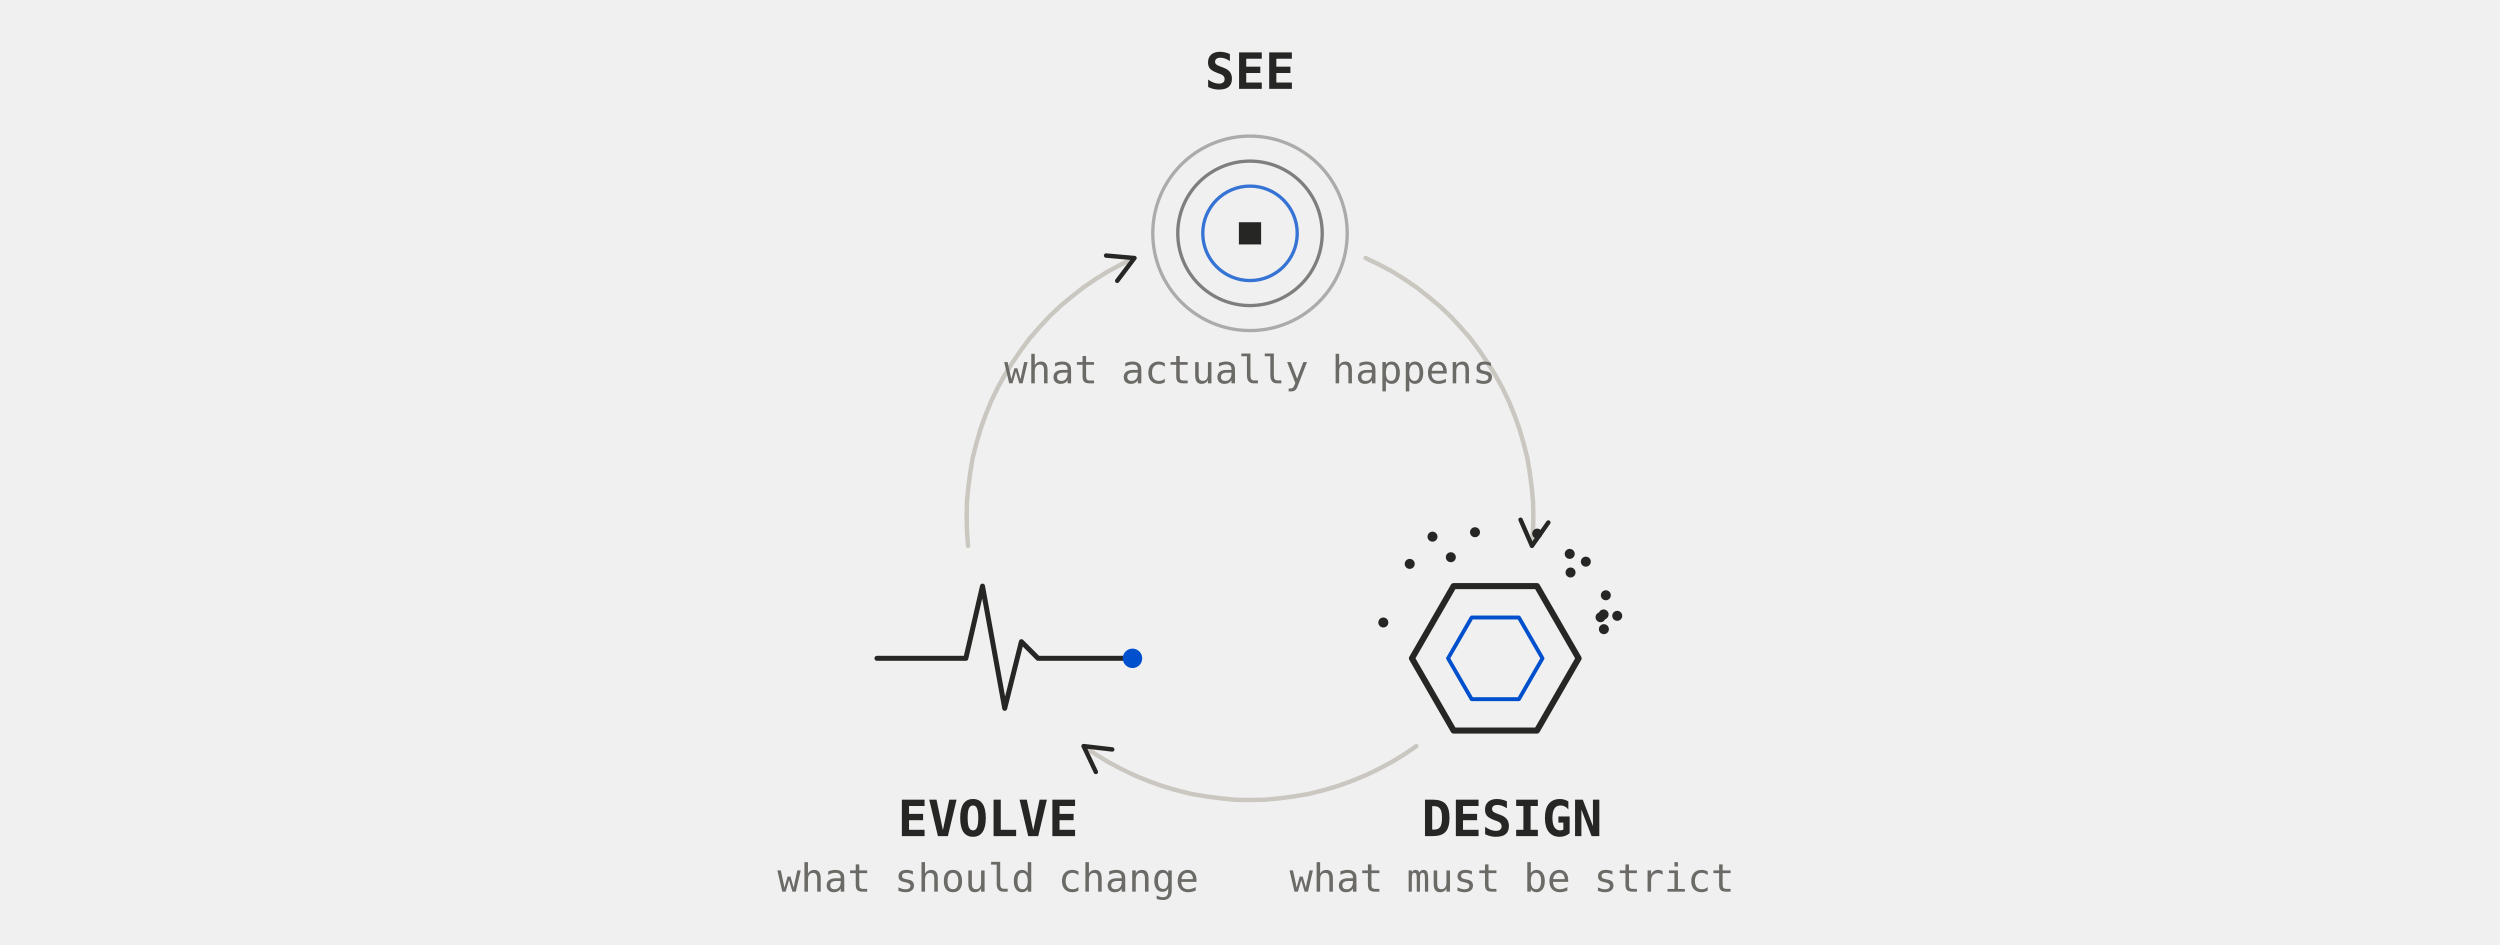
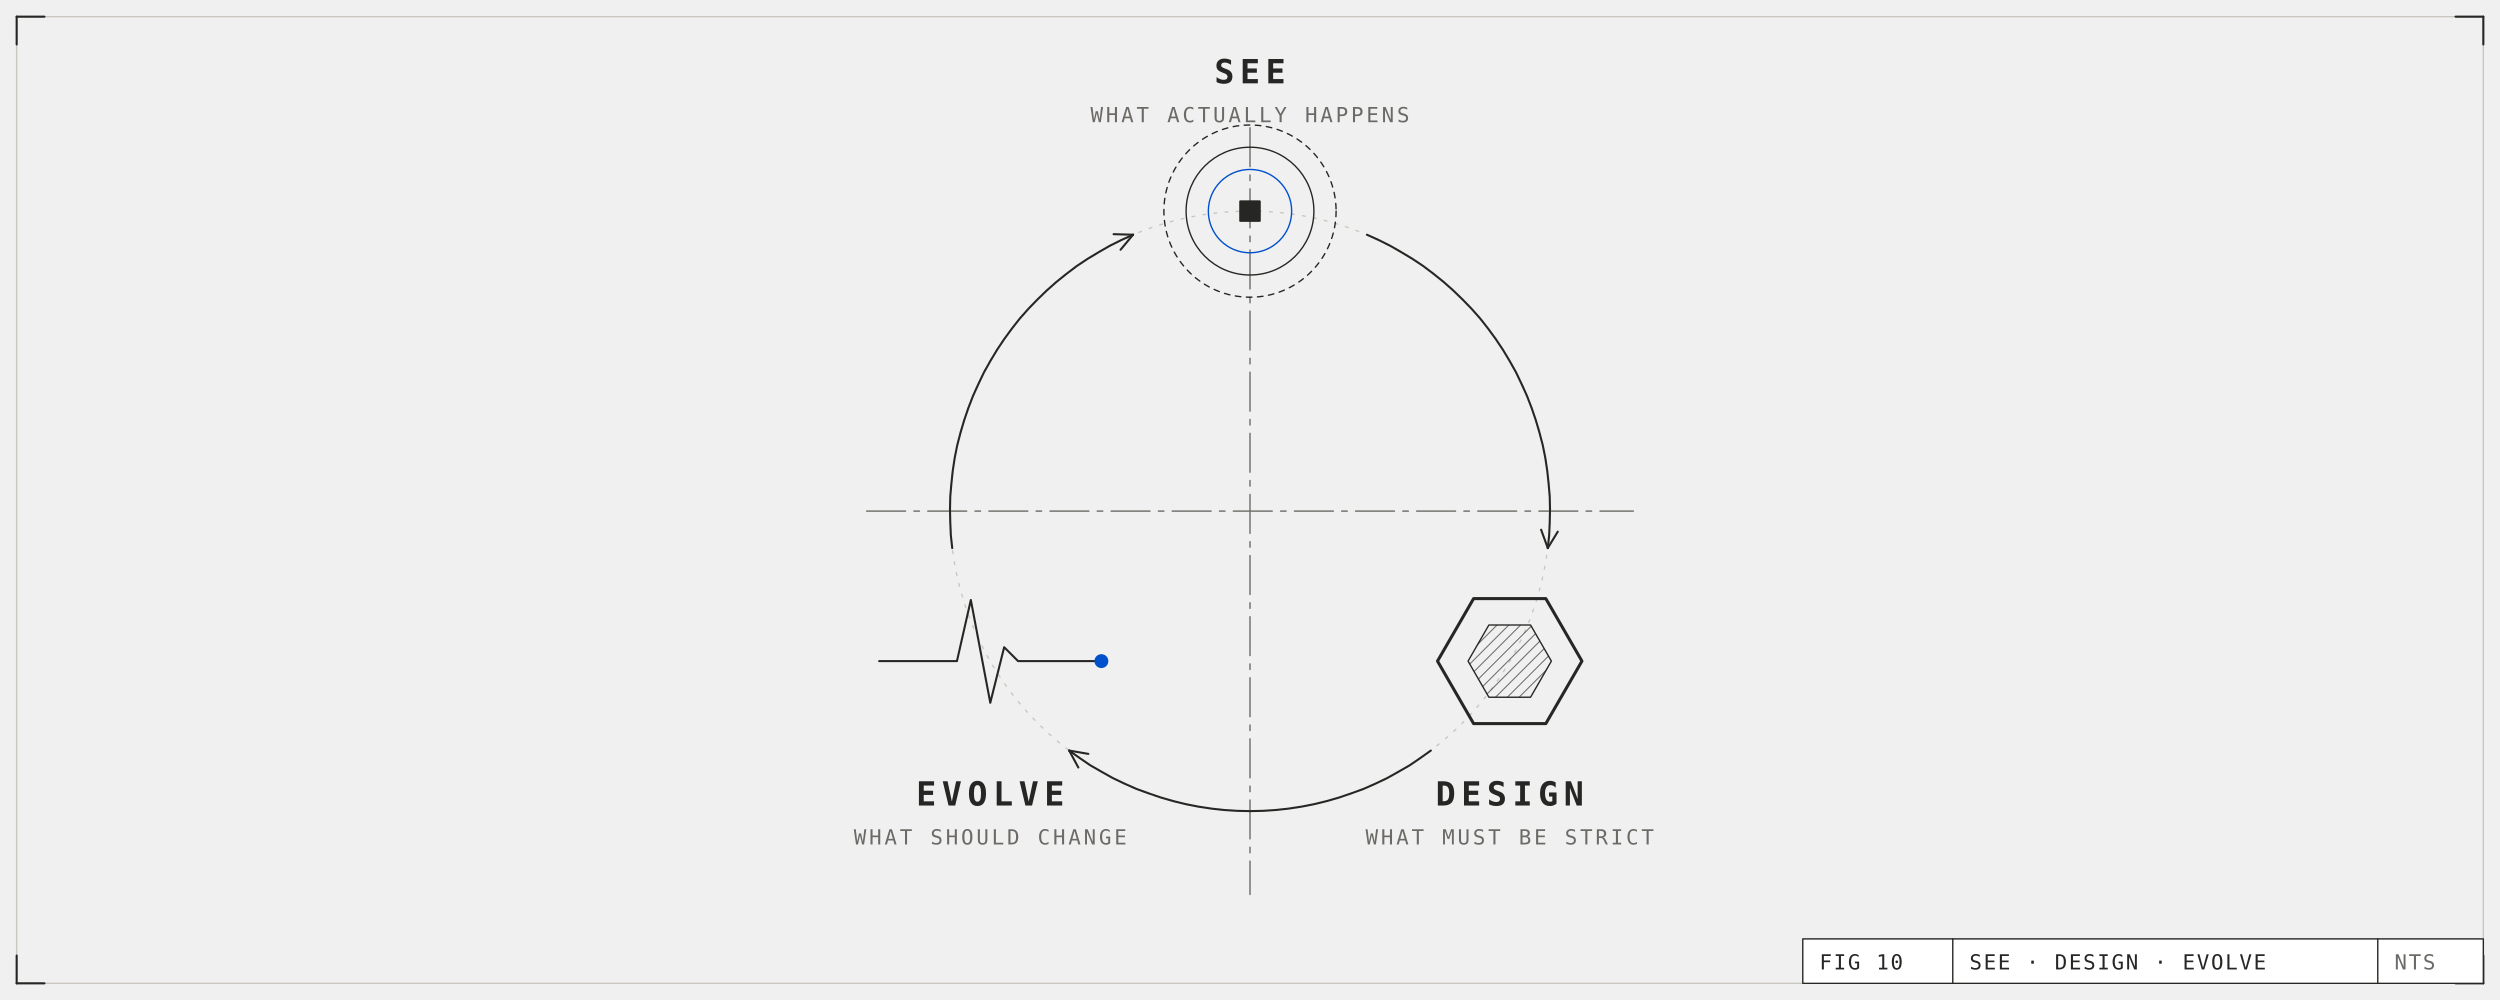
- <svg xmlns="http://www.w3.org/2000/svg" viewBox="0 0 900 340" width="900" height="340" role="img" aria-label="A loop of three phases: See, then Design, then Evolve, and back to See">
+ <svg xmlns="http://www.w3.org/2000/svg" viewBox="0 0 900 360" width="900" height="360" role="img" aria-label="A loop of three phases: See, then Design, then Evolve, and back to See">
+   <defs>
+     <pattern id="h0" width="3" height="3" patternUnits="userSpaceOnUse" patternTransform="rotate(45)">
+       <line x1="0" y1="0" x2="0" y2="3" stroke="#262624" stroke-width="0.45" />
+     </pattern>
+   </defs>
  <g fill="none" stroke-linecap="round" stroke-linejoin="round">
-     <path d="M491.6 92.9L496.4 95.2L501.1 97.7L505.6 100.5L510.0 103.5L514.2 106.8L518.3 110.2L522.2 113.9L525.8 117.8L529.3 121.8L532.5 126.1L535.5 130.5L538.3 135.0L540.9 139.7L543.2 144.5L545.2 149.4L547.0 154.4L548.5 159.6L549.8 164.7L550.7 170.0L551.4 175.3L551.9 180.6L552.0 185.9L551.9 191.2L551.5 196.5" stroke="#c9c7c0" stroke-width="1.6" />
-     <path d="M557.4 188.1L551.5 196.5L547.4 187.1" stroke="#262624" stroke-width="1.6" />
-     <path d="M509.9 268.6L505.5 271.6L500.9 274.4L496.2 276.9L491.4 279.2L486.5 281.2L481.5 283.0L476.4 284.5L471.2 285.8L465.9 286.7L460.6 287.4L455.3 287.9L450.0 288.0L444.7 287.9L439.4 287.4L434.1 286.7L428.8 285.8L423.6 284.5L418.5 283.0L413.5 281.2L408.6 279.2L403.8 276.9L399.1 274.4L394.5 271.6L390.1 268.6" stroke="#c9c7c0" stroke-width="1.6" />
-     <path d="M394.5 277.9L390.1 268.6L400.4 269.8" stroke="#262624" stroke-width="1.6" />
-     <path d="M348.5 196.5L348.1 191.2L348.0 185.9L348.1 180.6L348.6 175.3L349.3 170.0L350.2 164.7L351.5 159.6L353.0 154.4L354.8 149.4L356.8 144.5L359.1 139.7L361.7 135.0L364.5 130.5L367.5 126.1L370.7 121.8L374.2 117.8L377.8 113.9L381.7 110.2L385.8 106.8L390.0 103.5L394.4 100.5L398.9 97.7L403.6 95.2L408.4 92.9" stroke="#c9c7c0" stroke-width="1.6" />
-     <path d="M398.2 92.0L408.4 92.9L402.2 101.1" stroke="#262624" stroke-width="1.6" />
-     <circle cx="450.0" cy="84.0" r="17" stroke="#004fcc" stroke-width="1.2" opacity="0.78" />
-     <circle cx="450.0" cy="84.0" r="26" stroke="#262624" stroke-width="1.2" opacity="0.56" />
-     <circle cx="450.0" cy="84.0" r="35" stroke="#262624" stroke-width="1.2" opacity="0.34" />
-     <rect x="446.0" y="80.0" width="8" height="8" fill="#262624" stroke="none" />
-     <path d="M568.3 237.0L553.3 263.0L523.3 263.0L508.3 237.0L523.3 211.0L553.3 211.0Z" stroke="#262624" stroke-width="2.2" />
-     <path d="M555.3 237.0L546.8 251.7L529.8 251.7L521.3 237.0L529.8 222.3L546.8 222.3Z" stroke="#004fcc" stroke-width="1.4" />
-     <circle cx="582.2" cy="221.7" r="1.8" fill="#262624" stroke="none" />
-     <circle cx="515.7" cy="193.2" r="1.8" fill="#262624" stroke="none" />
-     <circle cx="565.4" cy="206.1" r="1.8" fill="#262624" stroke="none" />
-     <circle cx="507.5" cy="203.0" r="1.8" fill="#262624" stroke="none" />
-     <circle cx="565.1" cy="199.4" r="1.8" fill="#262624" stroke="none" />
-     <circle cx="553.4" cy="192.1" r="1.8" fill="#262624" stroke="none" />
-     <circle cx="576.2" cy="222.2" r="1.8" fill="#262624" stroke="none" />
-     <circle cx="498.0" cy="224.1" r="1.8" fill="#262624" stroke="none" />
-     <circle cx="570.9" cy="202.2" r="1.8" fill="#262624" stroke="none" />
-     <circle cx="522.3" cy="200.6" r="1.8" fill="#262624" stroke="none" />
-     <circle cx="531.0" cy="191.6" r="1.8" fill="#262624" stroke="none" />
-     <circle cx="578.1" cy="214.3" r="1.8" fill="#262624" stroke="none" />
-     <circle cx="577.3" cy="221.2" r="1.8" fill="#262624" stroke="none" />
-     <circle cx="577.4" cy="226.5" r="1.8" fill="#262624" stroke="none" />
-     <path d="M315.7 237.0L347.7 237.0L353.7 211.0L361.7 255.0L367.7 231.0L373.7 237.0L407.7 237.0" stroke="#262624" stroke-width="1.8" />
-     <circle cx="407.7" cy="237.0" r="3.5" fill="#004fcc" stroke="none" />
-     <text x="450.0" y="32.0" text-anchor="middle" font-family="ui-monospace, Menlo, monospace" font-size="18" font-weight="600" fill="#262624" stroke="none">SEE</text>
-     <text x="544.3" y="301.0" text-anchor="middle" font-family="ui-monospace, Menlo, monospace" font-size="18" font-weight="600" fill="#262624" stroke="none">DESIGN</text>
-     <text x="355.7" y="301.0" text-anchor="middle" font-family="ui-monospace, Menlo, monospace" font-size="18" font-weight="600" fill="#262624" stroke="none">EVOLVE</text>
-     <text x="450.0" y="138.0" text-anchor="middle" font-family="ui-monospace, Menlo, monospace" font-size="14" font-weight="400" fill="#6b6a66" stroke="none">what actually happens</text>
-     <text x="544.3" y="321.0" text-anchor="middle" font-family="ui-monospace, Menlo, monospace" font-size="14" font-weight="400" fill="#6b6a66" stroke="none">what must be strict</text>
-     <text x="355.7" y="321.0" text-anchor="middle" font-family="ui-monospace, Menlo, monospace" font-size="14" font-weight="400" fill="#6b6a66" stroke="none">what should change</text>
+     <circle cx="450.0" cy="184.0" r="108.0" stroke="#c9c7c0" stroke-width="0.5" fill="none" stroke-dasharray="1 3" />
+     <path d="M312.0 184.0L588.0 184.0" stroke="#6b6a66" stroke-width="0.5" stroke-dasharray="14 3 2 3" />
+     <path d="M450.0 46.0L450.0 322.0" stroke="#6b6a66" stroke-width="0.5" stroke-dasharray="14 3 2 3" />
+     <path d="M492.1 84.5L496.3 86.4L500.5 88.5L504.5 90.8L508.5 93.2L512.4 95.8L516.1 98.6L519.7 101.5L523.2 104.6L526.6 107.9L529.8 111.2L532.9 114.7L535.8 118.4L538.5 122.1L541.1 126.0L543.5 130.0L545.8 134.1L547.8 138.3L549.7 142.5L551.4 146.9L552.9 151.3L554.2 155.7L555.4 160.3L556.3 164.8L557.0 169.4L557.5 174.1L557.9 178.7L558.0 183.4L557.9 188.0L557.7 192.7L557.2 197.3" stroke="#262624" stroke-width="0.75" fill="none" />
+     <path d="M557.2 197.3L554.8 190.7" stroke="#262624" stroke-width="0.75" />
+     <path d="M557.2 197.3L560.8 191.4" stroke="#262624" stroke-width="0.75" />
+     <path d="M515.1 270.2L511.3 272.9L507.5 275.5L503.5 277.8L499.4 280.1L495.2 282.1L490.9 284.0L486.5 285.6L482.1 287.1L477.6 288.4L473.1 289.5L468.5 290.4L463.9 291.1L459.3 291.6L454.7 291.9L450.0 292.0L445.3 291.9L440.7 291.6L436.1 291.1L431.5 290.4L426.9 289.5L422.4 288.4L417.9 287.1L413.5 285.6L409.1 284.0L404.8 282.1L400.6 280.1L396.5 277.8L392.5 275.5L388.7 272.9L384.9 270.2" stroke="#262624" stroke-width="0.75" fill="none" />
+     <path d="M384.9 270.2L391.8 271.4" stroke="#262624" stroke-width="0.75" />
+     <path d="M384.9 270.2L388.2 276.3" stroke="#262624" stroke-width="0.75" />
+     <path d="M342.8 197.3L342.3 192.7L342.1 188.0L342.0 183.4L342.1 178.7L342.5 174.1L343.0 169.4L343.7 164.8L344.6 160.3L345.8 155.7L347.1 151.3L348.6 146.9L350.3 142.5L352.2 138.3L354.2 134.1L356.5 130.0L358.9 126.0L361.5 122.1L364.2 118.4L367.1 114.7L370.2 111.2L373.4 107.9L376.8 104.6L380.3 101.5L383.9 98.6L387.6 95.8L391.5 93.2L395.5 90.8L399.5 88.5L403.7 86.4L407.9 84.5" stroke="#262624" stroke-width="0.75" fill="none" />
+     <path d="M407.9 84.5L403.4 89.9" stroke="#262624" stroke-width="0.75" />
+     <path d="M407.9 84.5L400.9 84.3" stroke="#262624" stroke-width="0.75" />
+     <circle cx="450.0" cy="76.0" r="15.0" stroke="#004fcc" stroke-width="0.5" fill="none" />
+     <circle cx="450.0" cy="76.0" r="23.0" stroke="#262624" stroke-width="0.5" fill="none" />
+     <circle cx="450.0" cy="76.0" r="31.0" stroke="#262624" stroke-width="0.5" fill="none" stroke-dasharray="2 2" />
+     <rect x="446.5" y="72.5" width="7.0" height="7.0" stroke="#262624" stroke-width="0.75" fill="#262624" />
+     <path d="M569.5 238.0L556.5 260.5L530.5 260.5L517.5 238.0L530.5 215.5L556.5 215.5Z" stroke="#262624" stroke-width="1.1" fill="none" />
+     <path d="M558.5 238.0L551.0 251.0L536.0 251.0L528.5 238.0L536.0 225.0L551.0 225.0Z" stroke="#262624" stroke-width="0.5" fill="url(#h0)" />
+     <path d="M316.5 238.0L344.5 238.0L349.5 216.0L356.5 253.0L361.5 233.0L366.5 238.0L396.5 238.0" stroke="#262624" stroke-width="0.75" fill="none" />
+     <circle cx="396.5" cy="238.0" r="2.5" fill="#004fcc" stroke="none" />
+     <text x="450.0" y="30.0" font-family="ui-monospace, 'IBM Plex Mono', Menlo, monospace" font-size="12" font-weight="600" letter-spacing="2" fill="#262624" text-anchor="middle" stroke="none">SEE</text>
+     <text x="450.0" y="44.0" font-family="ui-monospace, 'IBM Plex Mono', Menlo, monospace" font-size="7.5" font-weight="400" letter-spacing="1" fill="#6b6a66" text-anchor="middle" stroke="none">WHAT ACTUALLY HAPPENS</text>
+     <text x="543.5" y="290.0" font-family="ui-monospace, 'IBM Plex Mono', Menlo, monospace" font-size="12" font-weight="600" letter-spacing="2" fill="#262624" text-anchor="middle" stroke="none">DESIGN</text>
+     <text x="543.5" y="304.0" font-family="ui-monospace, 'IBM Plex Mono', Menlo, monospace" font-size="7.5" font-weight="400" letter-spacing="1" fill="#6b6a66" text-anchor="middle" stroke="none">WHAT MUST BE STRICT</text>
+     <text x="356.5" y="290.0" font-family="ui-monospace, 'IBM Plex Mono', Menlo, monospace" font-size="12" font-weight="600" letter-spacing="2" fill="#262624" text-anchor="middle" stroke="none">EVOLVE</text>
+     <text x="356.5" y="304.0" font-family="ui-monospace, 'IBM Plex Mono', Menlo, monospace" font-size="7.5" font-weight="400" letter-spacing="1" fill="#6b6a66" text-anchor="middle" stroke="none">WHAT SHOULD CHANGE</text>
+     <rect x="6.0" y="6.0" width="888.0" height="348.0" stroke="#c9c7c0" stroke-width="0.5" fill="none" />
+     <path d="M6.0 6.0L16.0 6.0" stroke="#262624" stroke-width="0.75" />
+     <path d="M6.0 6.0L6.0 16.0" stroke="#262624" stroke-width="0.75" />
+     <path d="M894.0 6.0L884.0 6.0" stroke="#262624" stroke-width="0.75" />
+     <path d="M894.0 6.0L894.0 16.0" stroke="#262624" stroke-width="0.75" />
+     <path d="M6.0 354.0L16.0 354.0" stroke="#262624" stroke-width="0.75" />
+     <path d="M6.0 354.0L6.0 344.0" stroke="#262624" stroke-width="0.75" />
+     <path d="M894.0 354.0L884.0 354.0" stroke="#262624" stroke-width="0.75" />
+     <path d="M894.0 354.0L894.0 344.0" stroke="#262624" stroke-width="0.75" />
+     <rect x="649.0" y="338.0" width="245.0" height="16.0" stroke="#262624" stroke-width="0.5" fill="#ffffff" />
+     <path d="M703.0 338.0L703.0 354.0" stroke="#262624" stroke-width="0.5" />
+     <path d="M856.0 338.0L856.0 354.0" stroke="#262624" stroke-width="0.5" />
+     <text x="655.0" y="349.0" font-family="ui-monospace, 'IBM Plex Mono', Menlo, monospace" font-size="7.5" font-weight="500" letter-spacing="0.6" fill="#262624" text-anchor="start" stroke="none">FIG 10</text>
+     <text x="709.0" y="349.0" font-family="ui-monospace, 'IBM Plex Mono', Menlo, monospace" font-size="7.5" font-weight="400" letter-spacing="0.6" fill="#262624" text-anchor="start" stroke="none">SEE · DESIGN · EVOLVE</text>
+     <text x="862.0" y="349.0" font-family="ui-monospace, 'IBM Plex Mono', Menlo, monospace" font-size="7.5" font-weight="400" letter-spacing="0.6" fill="#6b6a66" text-anchor="start" stroke="none">NTS</text>
  </g>
</svg>
